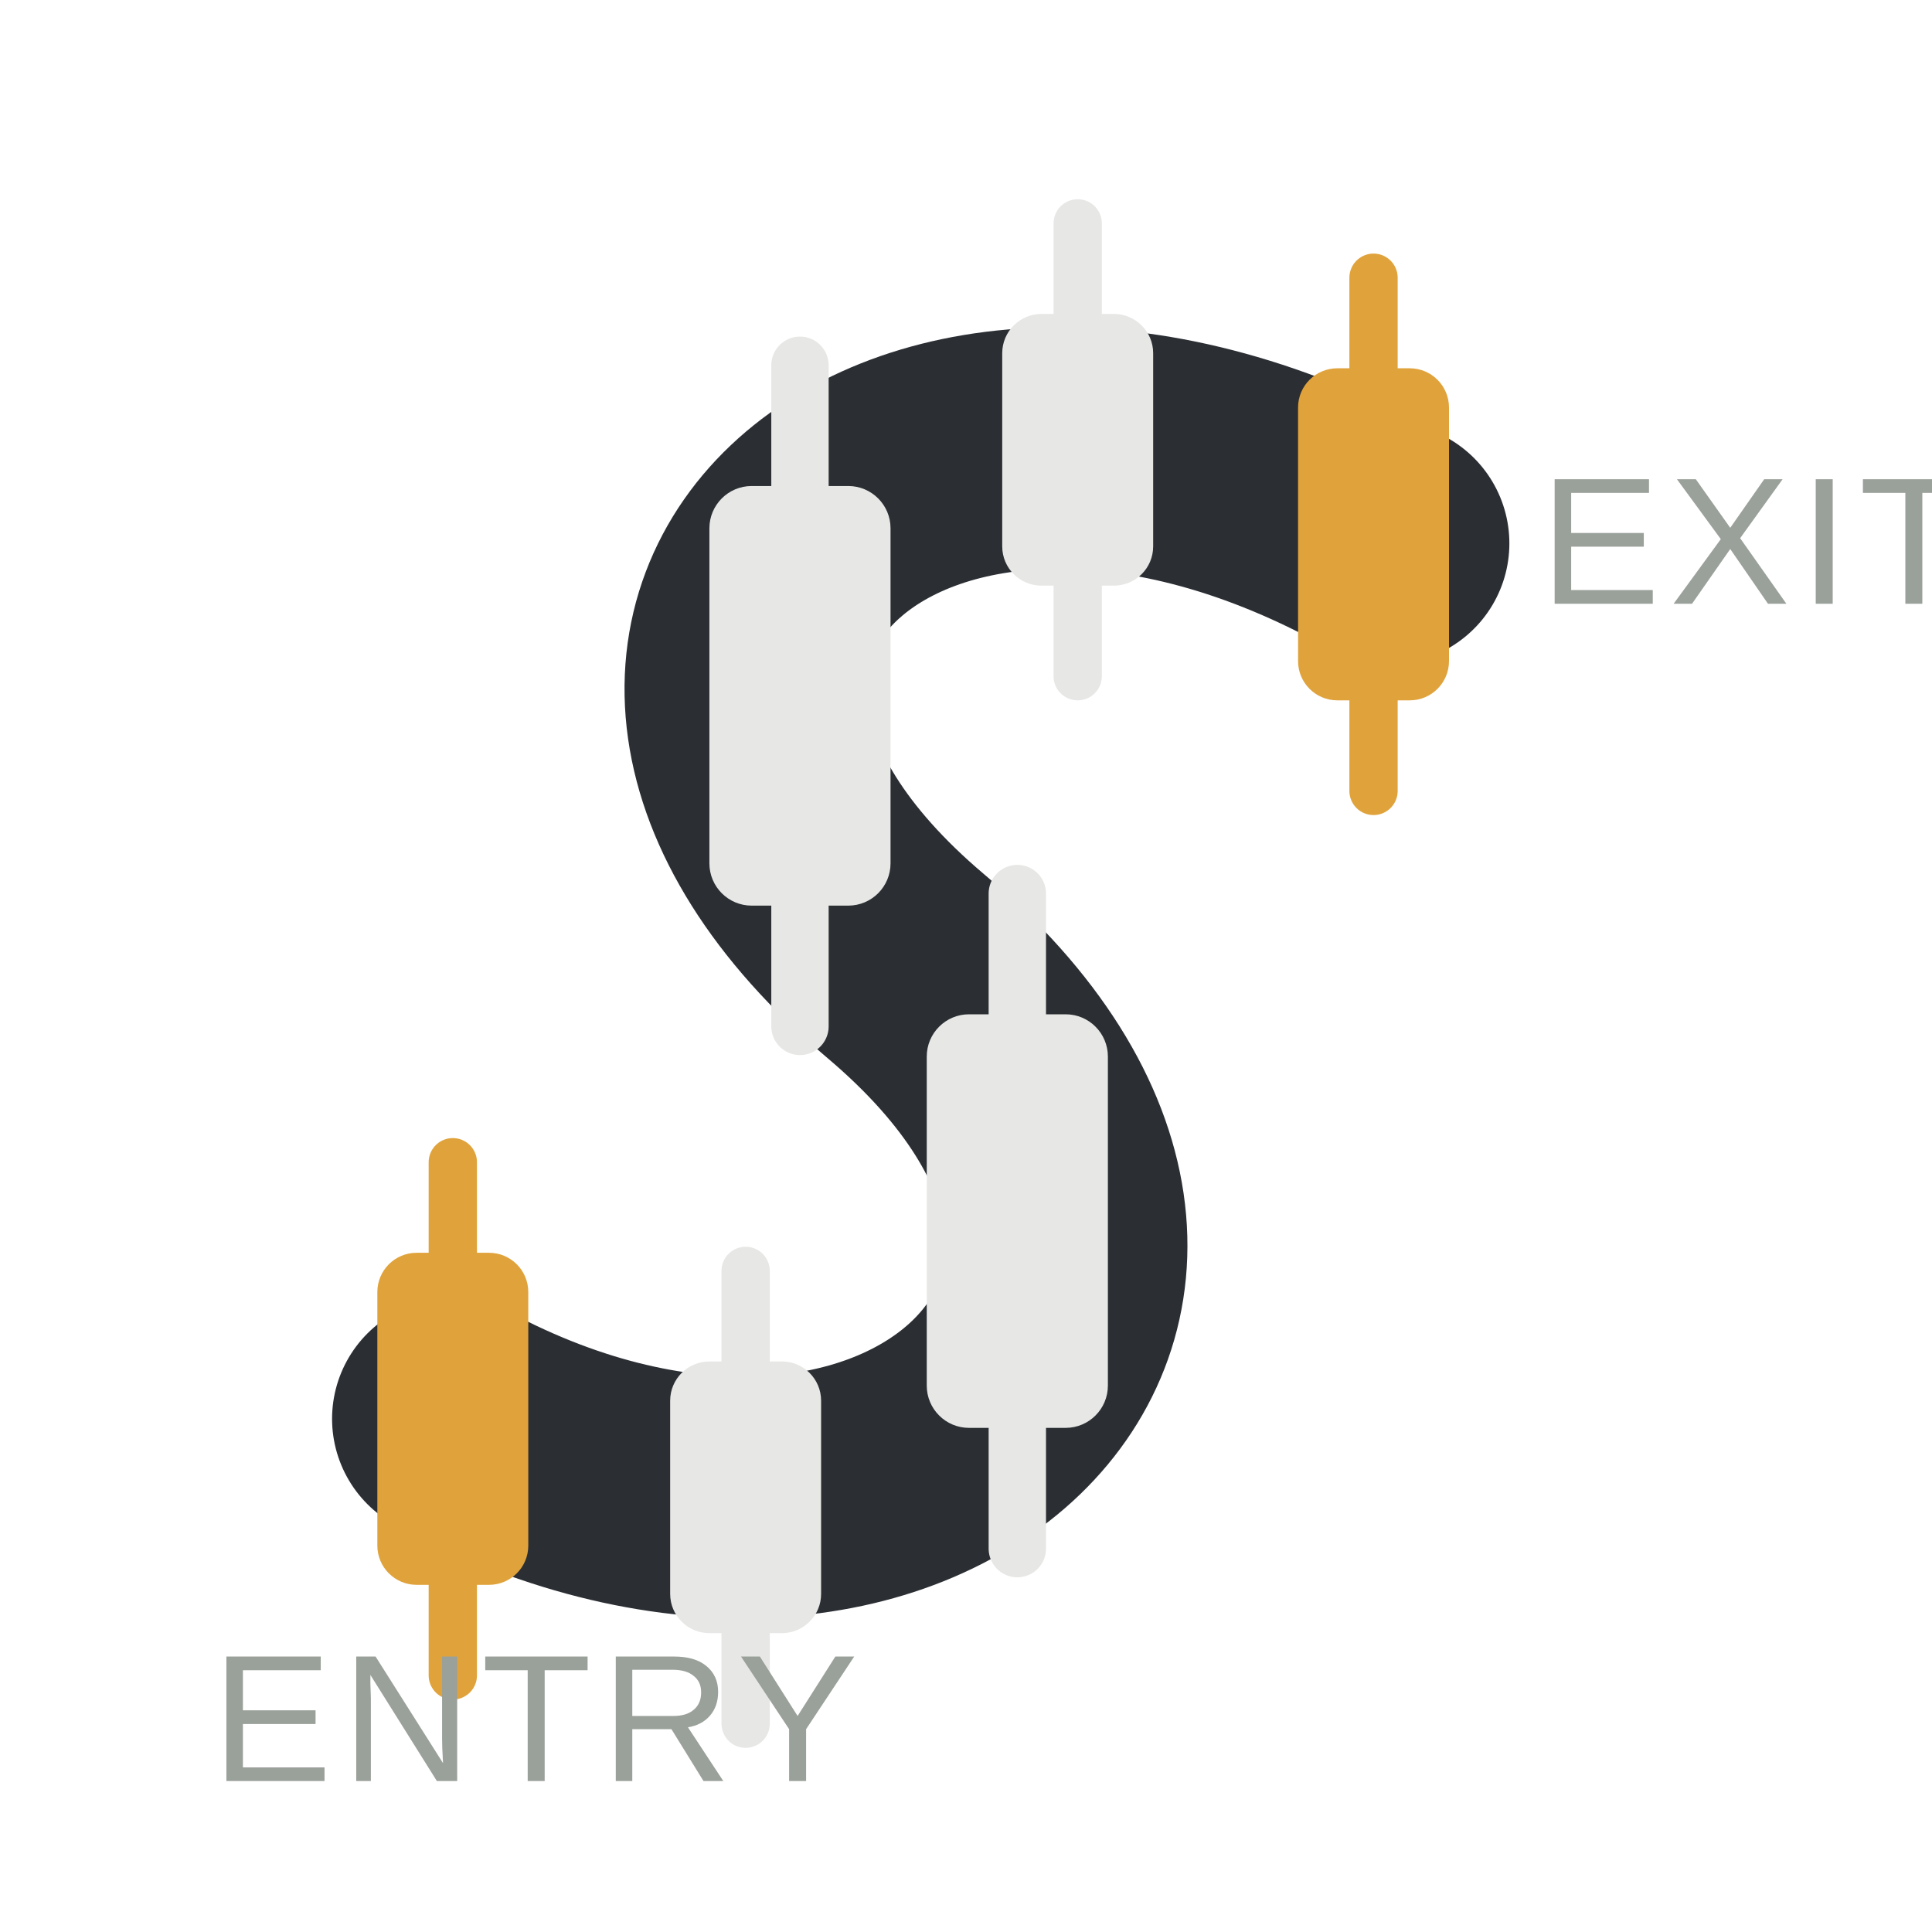
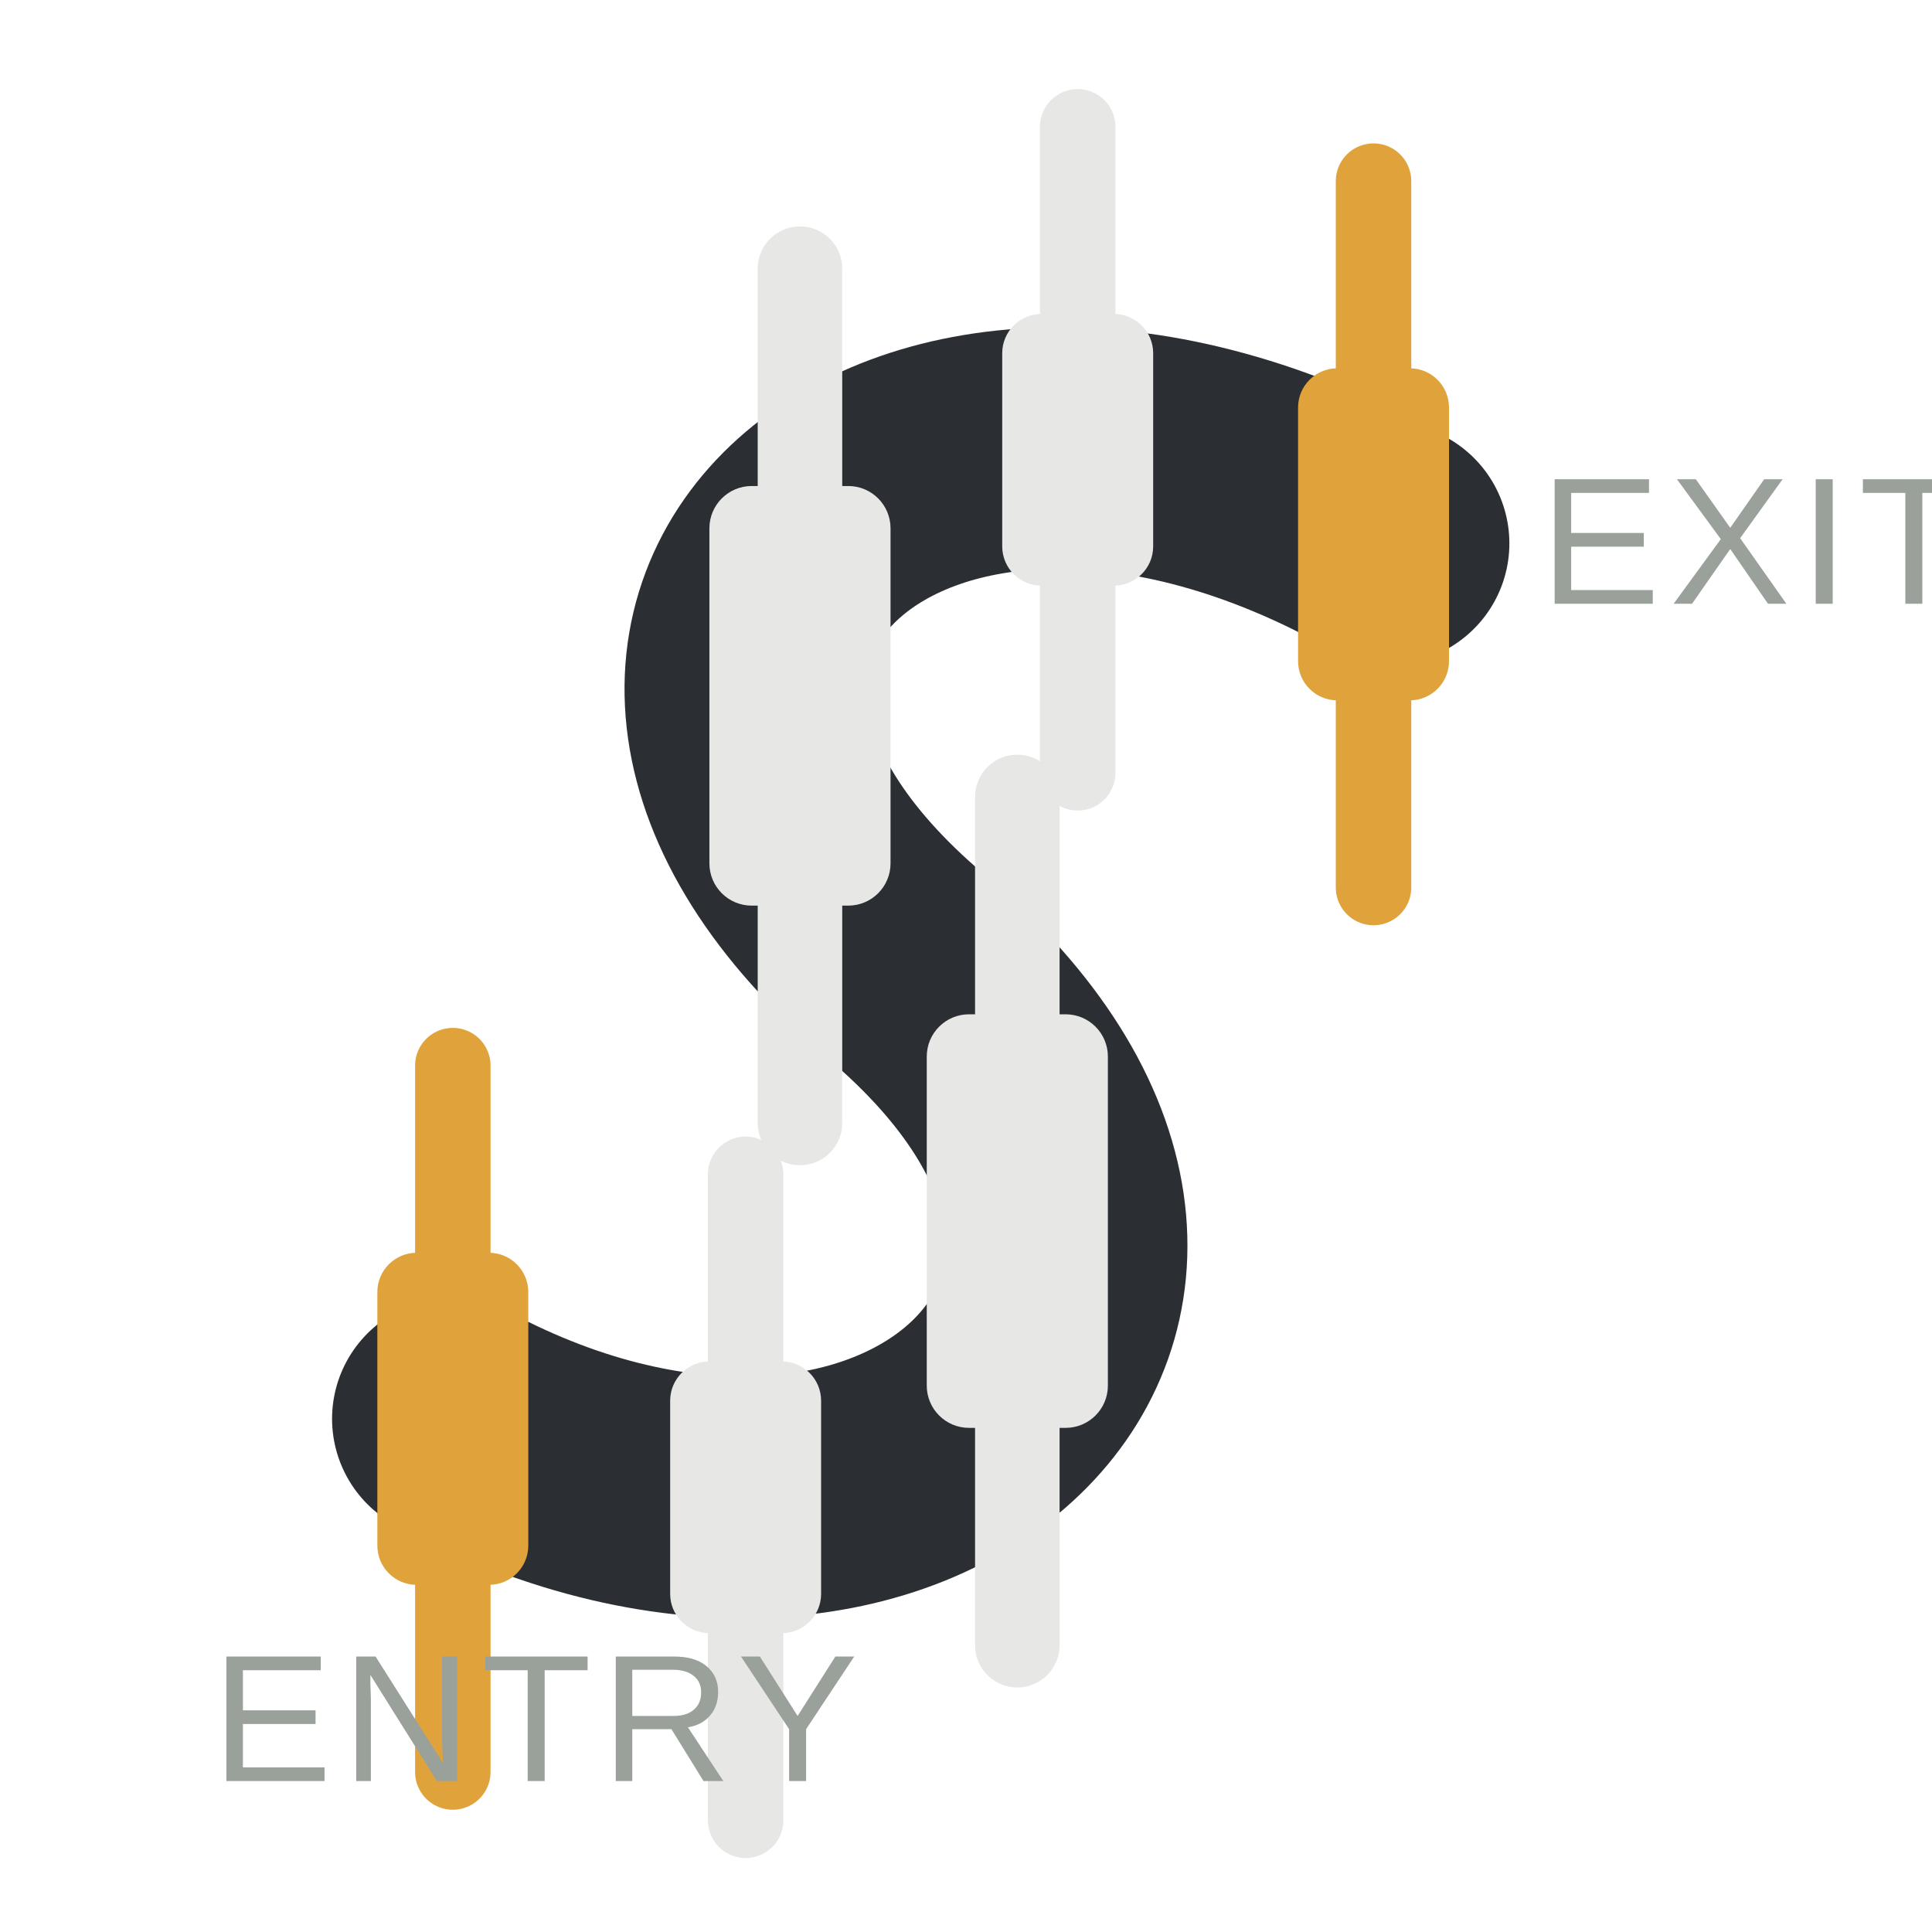
<svg xmlns="http://www.w3.org/2000/svg" viewBox="0 0 64 64" width="64" height="64" fill="none">
  <path d="M46 18 C 30 9, 17 21, 30 32 C 43 43, 30 55, 15 47" fill="none" stroke="#2b2f34" stroke-width="8" stroke-linecap="round" />
-   <line x1="45.5" y1="9.2" x2="45.5" y2="26.2" stroke="#E0A33C" stroke-width="1.6" stroke-linecap="round" />
+   <line x1="45.5" y1="6.0" x2="45.5" y2="29.4" stroke="#E0A33C" stroke-width="2.5" stroke-linecap="round" />
  <rect x="43.0" y="12.2" width="5" height="11" rx="1.3" fill="#E0A33C" />
-   <line x1="35.7" y1="7.4" x2="35.7" y2="22.4" stroke="#E7E8E5" stroke-width="1.6" stroke-linecap="round" />
+   <line x1="35.7" y1="4.2" x2="35.7" y2="25.6" stroke="#E7E8E5" stroke-width="2.5" stroke-linecap="round" />
  <rect x="33.2" y="10.4" width="5" height="9" rx="1.3" fill="#E7E8E5" />
-   <line x1="26.5" y1="12.1" x2="26.5" y2="34.0" stroke="#E7E8E5" stroke-width="1.9" stroke-linecap="round" />
+   <line x1="26.5" y1="8.9" x2="26.5" y2="37.2" stroke="#E7E8E5" stroke-width="2.8" stroke-linecap="round" />
  <rect x="23.5" y="16.1" width="6" height="13.9" rx="1.4" fill="#E7E8E5" />
-   <line x1="33.7" y1="29.6" x2="33.7" y2="51.3" stroke="#E7E8E5" stroke-width="1.9" stroke-linecap="round" />
+   <line x1="33.7" y1="26.4" x2="33.7" y2="54.5" stroke="#E7E8E5" stroke-width="2.8" stroke-linecap="round" />
  <rect x="30.7" y="33.6" width="6" height="13.7" rx="1.4" fill="#E7E8E5" />
-   <line x1="24.7" y1="42.1" x2="24.7" y2="57.1" stroke="#E7E8E5" stroke-width="1.6" stroke-linecap="round" />
+   <line x1="24.7" y1="38.9" x2="24.7" y2="60.3" stroke="#E7E8E5" stroke-width="2.5" stroke-linecap="round" />
  <rect x="22.2" y="45.1" width="5" height="9" rx="1.3" fill="#E7E8E5" />
-   <line x1="15.0" y1="38.5" x2="15.0" y2="55.5" stroke="#E0A33C" stroke-width="1.6" stroke-linecap="round" />
+   <line x1="15.0" y1="35.3" x2="15.0" y2="58.7" stroke="#E0A33C" stroke-width="2.5" stroke-linecap="round" />
  <rect x="12.5" y="41.5" width="5" height="11" rx="1.3" fill="#E0A33C" />
  <g font-family="Arial,sans-serif" font-size="6" fill="#9AA09A" letter-spacing=".3">
    <text x="51" y="20">EXIT</text>
    <text x="7" y="59">ENTRY</text>
  </g>
</svg>
